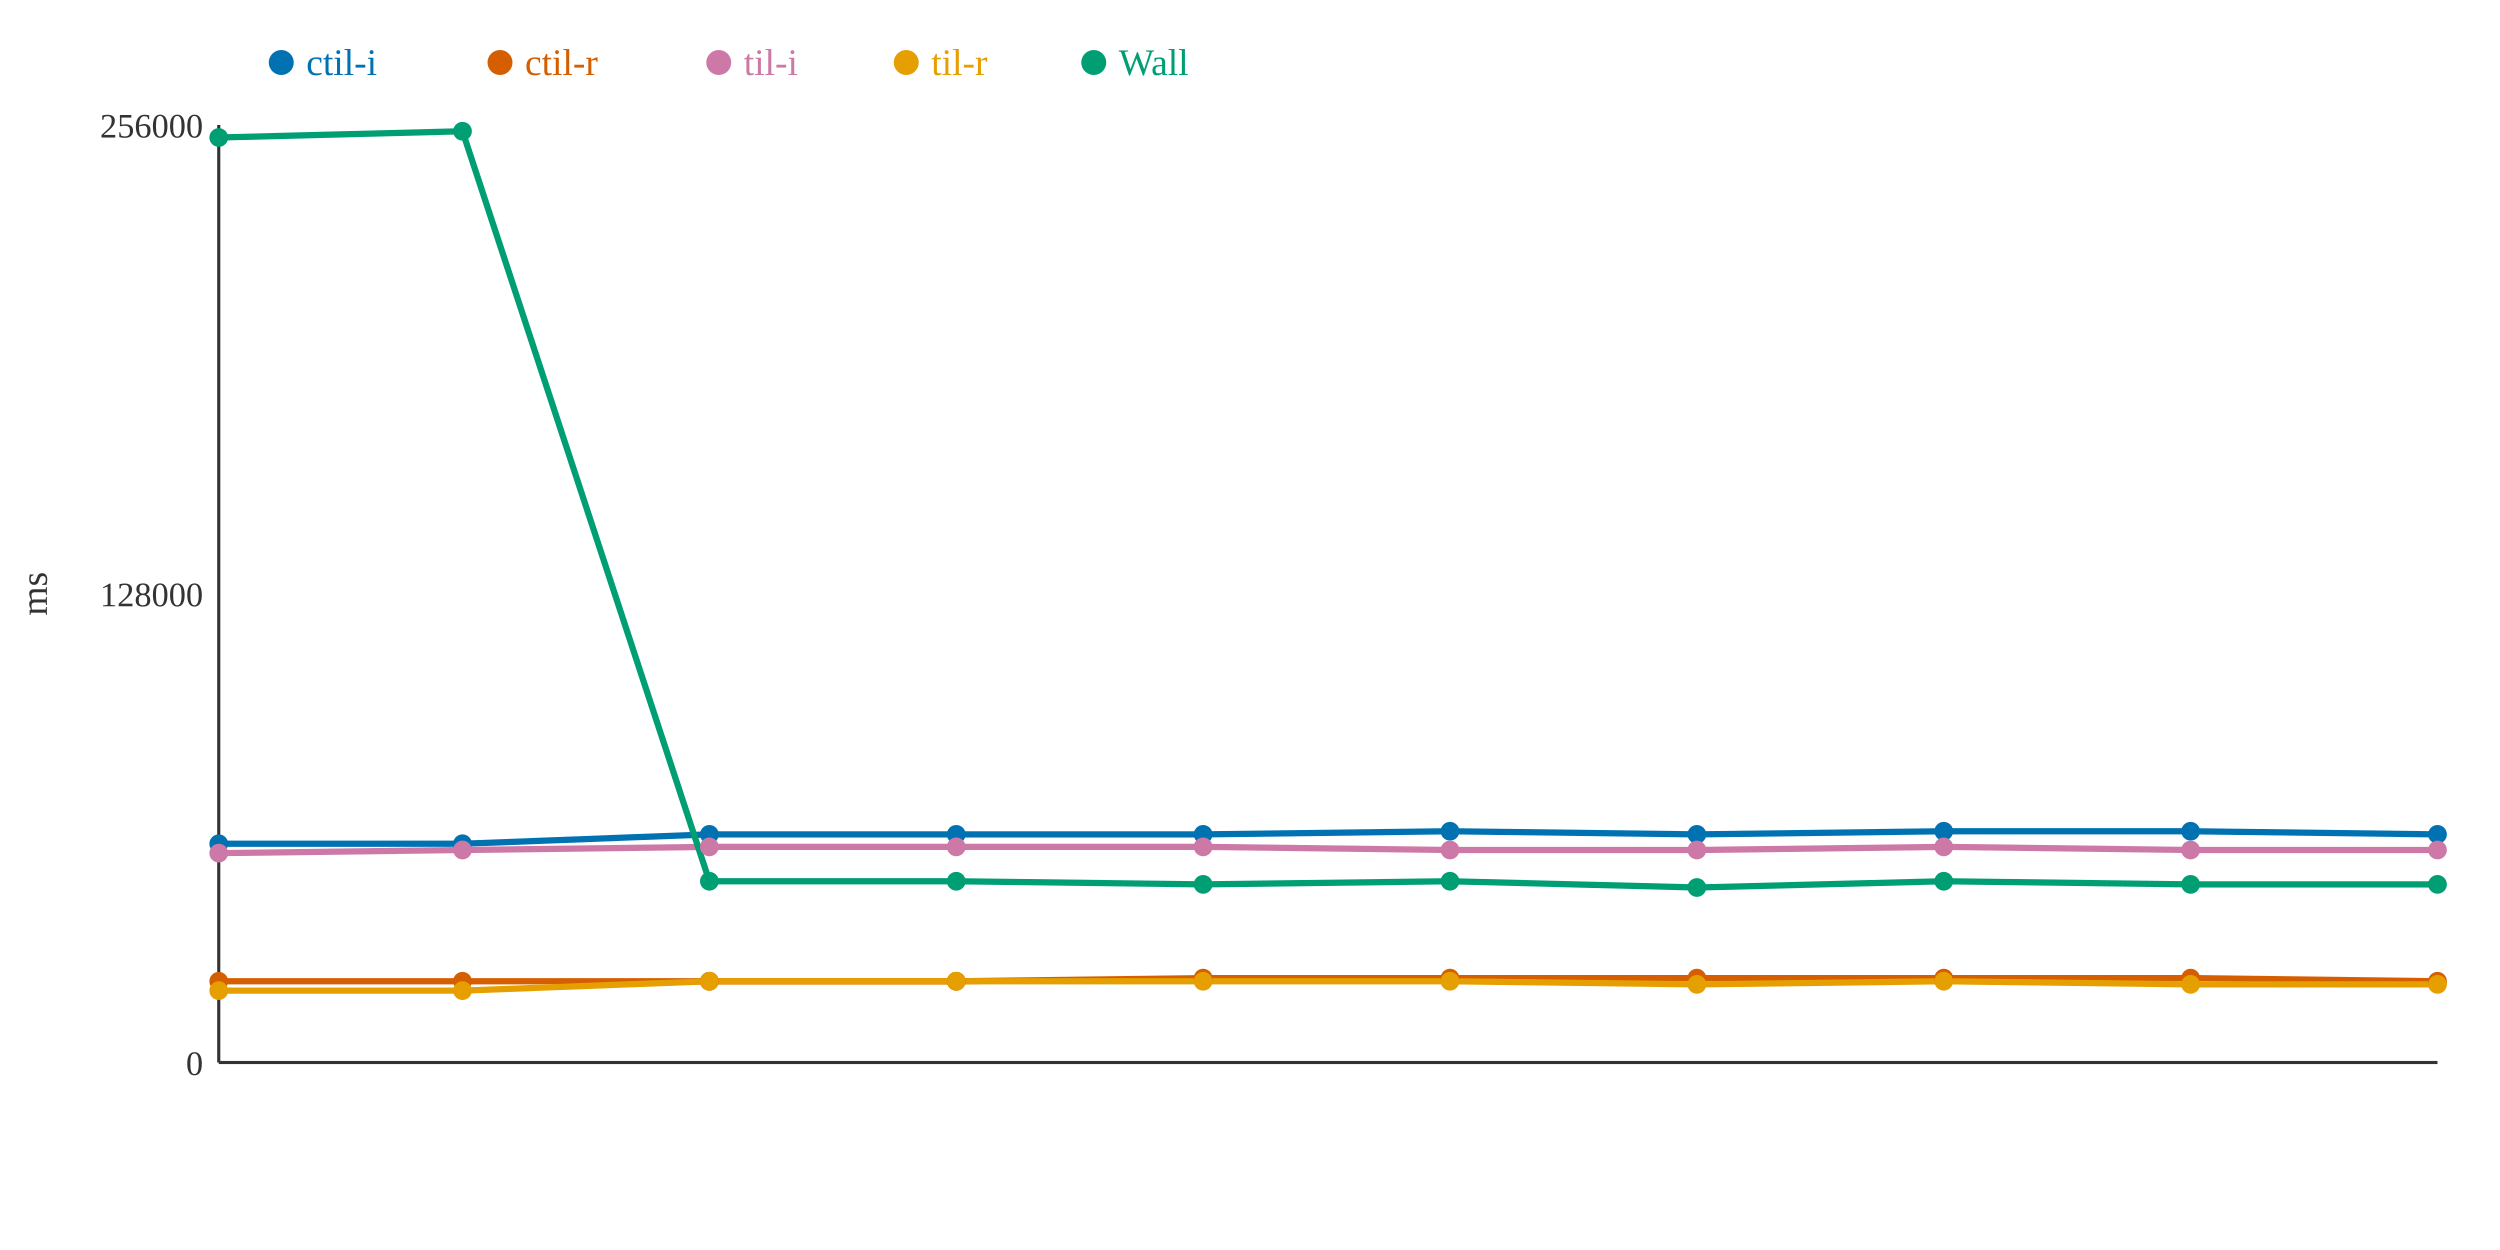
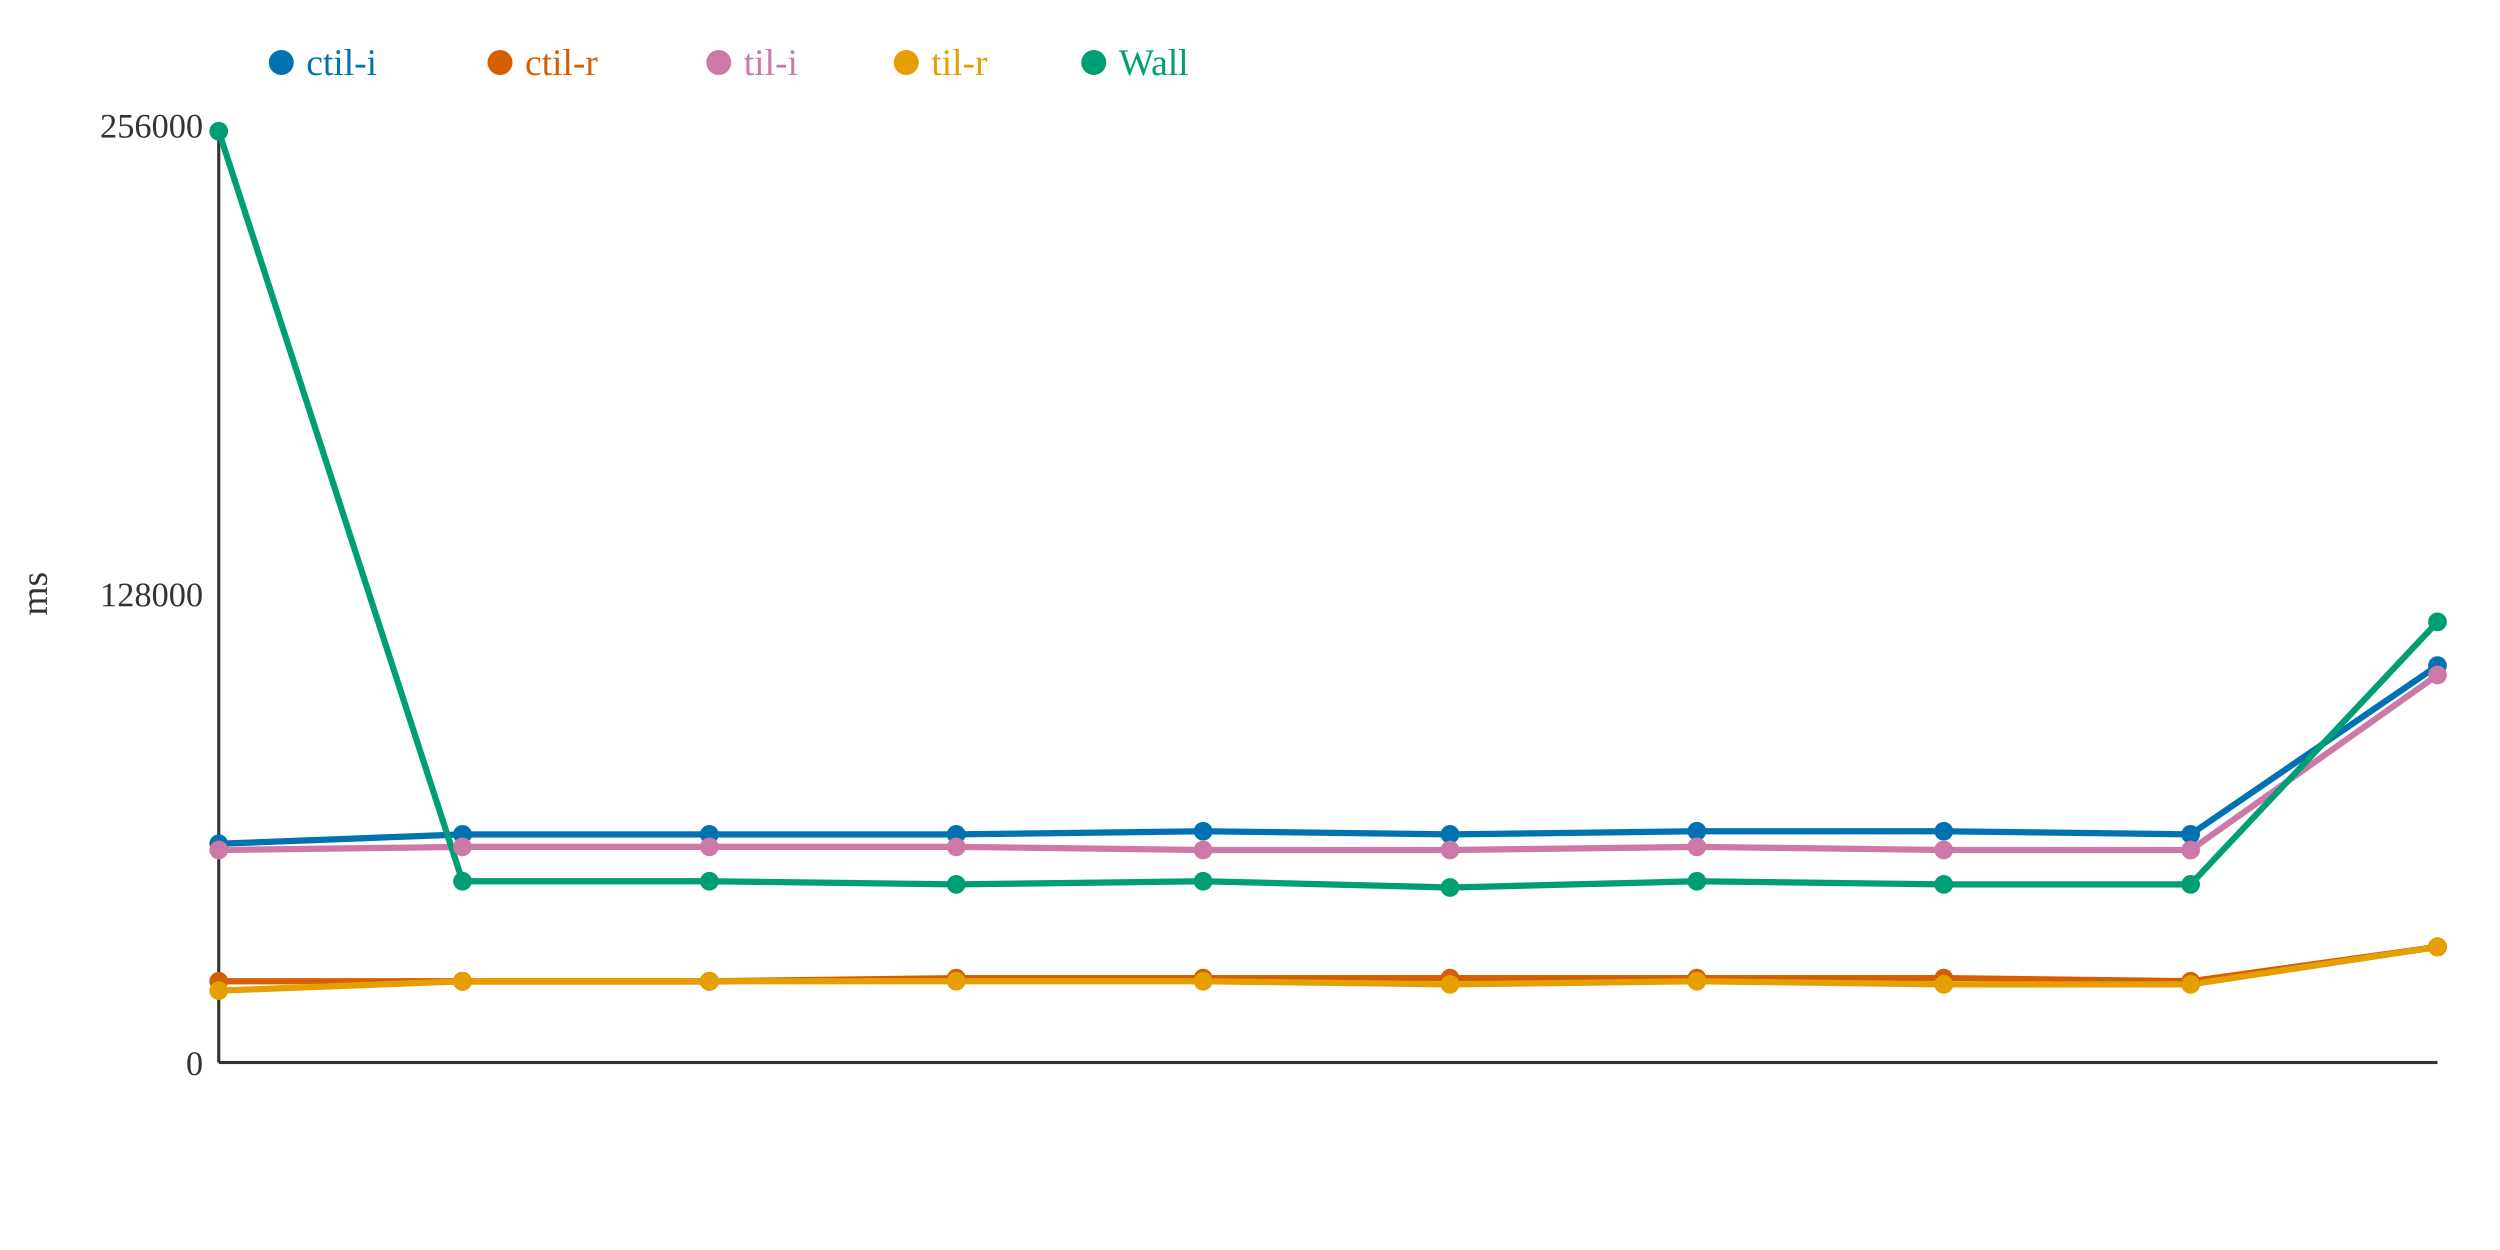
<svg xmlns="http://www.w3.org/2000/svg" width="800" height="400">
  <rect width="800" height="400" fill="white" />
  <line x1="70" y1="40" x2="70" y2="340" stroke="#333" stroke-width="1" />
  <line x1="70" y1="340" x2="780" y2="340" stroke="#333" stroke-width="1" />
  <text x="65" y="344" text-anchor="end" font-size="11" fill="#333">0</text>
  <text x="65" y="194" text-anchor="end" font-size="11" fill="#333">128000</text>
  <text x="65" y="44" text-anchor="end" font-size="11" fill="#333">256000</text>
  <text x="15" y="190" text-anchor="middle" font-size="12" fill="#333" transform="rotate(-90 15 190)">ms</text>
-   <polyline points="70,270 148,270 227,267 306,267 385,267 464,266 543,267 622,266 701,266 780,267" fill="none" stroke="#0072B2" stroke-width="2" />
-   <polyline points="70,314 148,314 227,314 306,314 385,313 464,313 543,313 622,313 701,313 780,314" fill="none" stroke="#D55E00" stroke-width="2" />
-   <polyline points="70,273 148,272 227,271 306,271 385,271 464,272 543,272 622,271 701,272 780,272" fill="none" stroke="#CC79A7" stroke-width="2" />
-   <polyline points="70,317 148,317 227,314 306,314 385,314 464,314 543,315 622,314 701,315 780,315" fill="none" stroke="#E69F00" stroke-width="2" />
-   <polyline points="70,44 148,42 227,282 306,282 385,283 464,282 543,284 622,282 701,283 780,283" fill="none" stroke="#009E73" stroke-width="2" />
+   <polyline points="70,270 148,267 227,267 306,267 385,266 464,267 543,266 622,266 701,267 780,213" fill="none" stroke="#0072B2" stroke-width="2" />
+   <polyline points="70,314 148,314 227,314 306,313 385,313 464,313 543,313 622,313 701,314 780,303" fill="none" stroke="#D55E00" stroke-width="2" />
+   <polyline points="70,272 148,271 227,271 306,271 385,272 464,272 543,271 622,272 701,272 780,216" fill="none" stroke="#CC79A7" stroke-width="2" />
+   <polyline points="70,317 148,314 227,314 306,314 385,314 464,315 543,314 622,315 701,315 780,303" fill="none" stroke="#E69F00" stroke-width="2" />
+   <polyline points="70,42 148,282 227,282 306,283 385,282 464,284 543,282 622,283 701,283 780,199" fill="none" stroke="#009E73" stroke-width="2" />
  <circle cx="70" cy="270" r="3" fill="#0072B2" />
  <circle cx="70" cy="314" r="3" fill="#D55E00" />
-   <circle cx="70" cy="273" r="3" fill="#CC79A7" />
+   <circle cx="70" cy="272" r="3" fill="#CC79A7" />
  <circle cx="70" cy="317" r="3" fill="#E69F00" />
-   <circle cx="70" cy="44" r="3" fill="#009E73" />
-   <circle cx="148" cy="270" r="3" fill="#0072B2" />
+   <circle cx="70" cy="42" r="3" fill="#009E73" />
+   <circle cx="148" cy="267" r="3" fill="#0072B2" />
  <circle cx="148" cy="314" r="3" fill="#D55E00" />
-   <circle cx="148" cy="272" r="3" fill="#CC79A7" />
-   <circle cx="148" cy="317" r="3" fill="#E69F00" />
-   <circle cx="148" cy="42" r="3" fill="#009E73" />
+   <circle cx="148" cy="271" r="3" fill="#CC79A7" />
+   <circle cx="148" cy="314" r="3" fill="#E69F00" />
+   <circle cx="148" cy="282" r="3" fill="#009E73" />
  <circle cx="227" cy="267" r="3" fill="#0072B2" />
  <circle cx="227" cy="314" r="3" fill="#D55E00" />
  <circle cx="227" cy="271" r="3" fill="#CC79A7" />
  <circle cx="227" cy="314" r="3" fill="#E69F00" />
  <circle cx="227" cy="282" r="3" fill="#009E73" />
  <circle cx="306" cy="267" r="3" fill="#0072B2" />
-   <circle cx="306" cy="314" r="3" fill="#D55E00" />
+   <circle cx="306" cy="313" r="3" fill="#D55E00" />
  <circle cx="306" cy="271" r="3" fill="#CC79A7" />
  <circle cx="306" cy="314" r="3" fill="#E69F00" />
-   <circle cx="306" cy="282" r="3" fill="#009E73" />
-   <circle cx="385" cy="267" r="3" fill="#0072B2" />
+   <circle cx="306" cy="283" r="3" fill="#009E73" />
+   <circle cx="385" cy="266" r="3" fill="#0072B2" />
  <circle cx="385" cy="313" r="3" fill="#D55E00" />
-   <circle cx="385" cy="271" r="3" fill="#CC79A7" />
+   <circle cx="385" cy="272" r="3" fill="#CC79A7" />
  <circle cx="385" cy="314" r="3" fill="#E69F00" />
-   <circle cx="385" cy="283" r="3" fill="#009E73" />
-   <circle cx="464" cy="266" r="3" fill="#0072B2" />
+   <circle cx="385" cy="282" r="3" fill="#009E73" />
+   <circle cx="464" cy="267" r="3" fill="#0072B2" />
  <circle cx="464" cy="313" r="3" fill="#D55E00" />
  <circle cx="464" cy="272" r="3" fill="#CC79A7" />
-   <circle cx="464" cy="314" r="3" fill="#E69F00" />
-   <circle cx="464" cy="282" r="3" fill="#009E73" />
-   <circle cx="543" cy="267" r="3" fill="#0072B2" />
+   <circle cx="464" cy="315" r="3" fill="#E69F00" />
+   <circle cx="464" cy="284" r="3" fill="#009E73" />
+   <circle cx="543" cy="266" r="3" fill="#0072B2" />
  <circle cx="543" cy="313" r="3" fill="#D55E00" />
-   <circle cx="543" cy="272" r="3" fill="#CC79A7" />
-   <circle cx="543" cy="315" r="3" fill="#E69F00" />
-   <circle cx="543" cy="284" r="3" fill="#009E73" />
+   <circle cx="543" cy="271" r="3" fill="#CC79A7" />
+   <circle cx="543" cy="314" r="3" fill="#E69F00" />
+   <circle cx="543" cy="282" r="3" fill="#009E73" />
  <circle cx="622" cy="266" r="3" fill="#0072B2" />
  <circle cx="622" cy="313" r="3" fill="#D55E00" />
-   <circle cx="622" cy="271" r="3" fill="#CC79A7" />
-   <circle cx="622" cy="314" r="3" fill="#E69F00" />
-   <circle cx="622" cy="282" r="3" fill="#009E73" />
-   <circle cx="701" cy="266" r="3" fill="#0072B2" />
-   <circle cx="701" cy="313" r="3" fill="#D55E00" />
+   <circle cx="622" cy="272" r="3" fill="#CC79A7" />
+   <circle cx="622" cy="315" r="3" fill="#E69F00" />
+   <circle cx="622" cy="283" r="3" fill="#009E73" />
+   <circle cx="701" cy="267" r="3" fill="#0072B2" />
+   <circle cx="701" cy="314" r="3" fill="#D55E00" />
  <circle cx="701" cy="272" r="3" fill="#CC79A7" />
  <circle cx="701" cy="315" r="3" fill="#E69F00" />
  <circle cx="701" cy="283" r="3" fill="#009E73" />
-   <circle cx="780" cy="267" r="3" fill="#0072B2" />
-   <circle cx="780" cy="314" r="3" fill="#D55E00" />
-   <circle cx="780" cy="272" r="3" fill="#CC79A7" />
-   <circle cx="780" cy="315" r="3" fill="#E69F00" />
-   <circle cx="780" cy="283" r="3" fill="#009E73" />
+   <circle cx="780" cy="213" r="3" fill="#0072B2" />
+   <circle cx="780" cy="303" r="3" fill="#D55E00" />
+   <circle cx="780" cy="216" r="3" fill="#CC79A7" />
+   <circle cx="780" cy="303" r="3" fill="#E69F00" />
+   <circle cx="780" cy="199" r="3" fill="#009E73" />
  <circle cx="90" cy="20" r="4" fill="#0072B2" />
  <text x="98" y="24" text-anchor="start" font-size="12" fill="#0072B2">ctil-i</text>
  <circle cx="160" cy="20" r="4" fill="#D55E00" />
  <text x="168" y="24" text-anchor="start" font-size="12" fill="#D55E00">ctil-r</text>
  <circle cx="230" cy="20" r="4" fill="#CC79A7" />
  <text x="238" y="24" text-anchor="start" font-size="12" fill="#CC79A7">til-i</text>
  <circle cx="290" cy="20" r="4" fill="#E69F00" />
  <text x="298" y="24" text-anchor="start" font-size="12" fill="#E69F00">til-r</text>
  <circle cx="350" cy="20" r="4" fill="#009E73" />
  <text x="358" y="24" text-anchor="start" font-size="12" fill="#009E73">Wall</text>
</svg>
